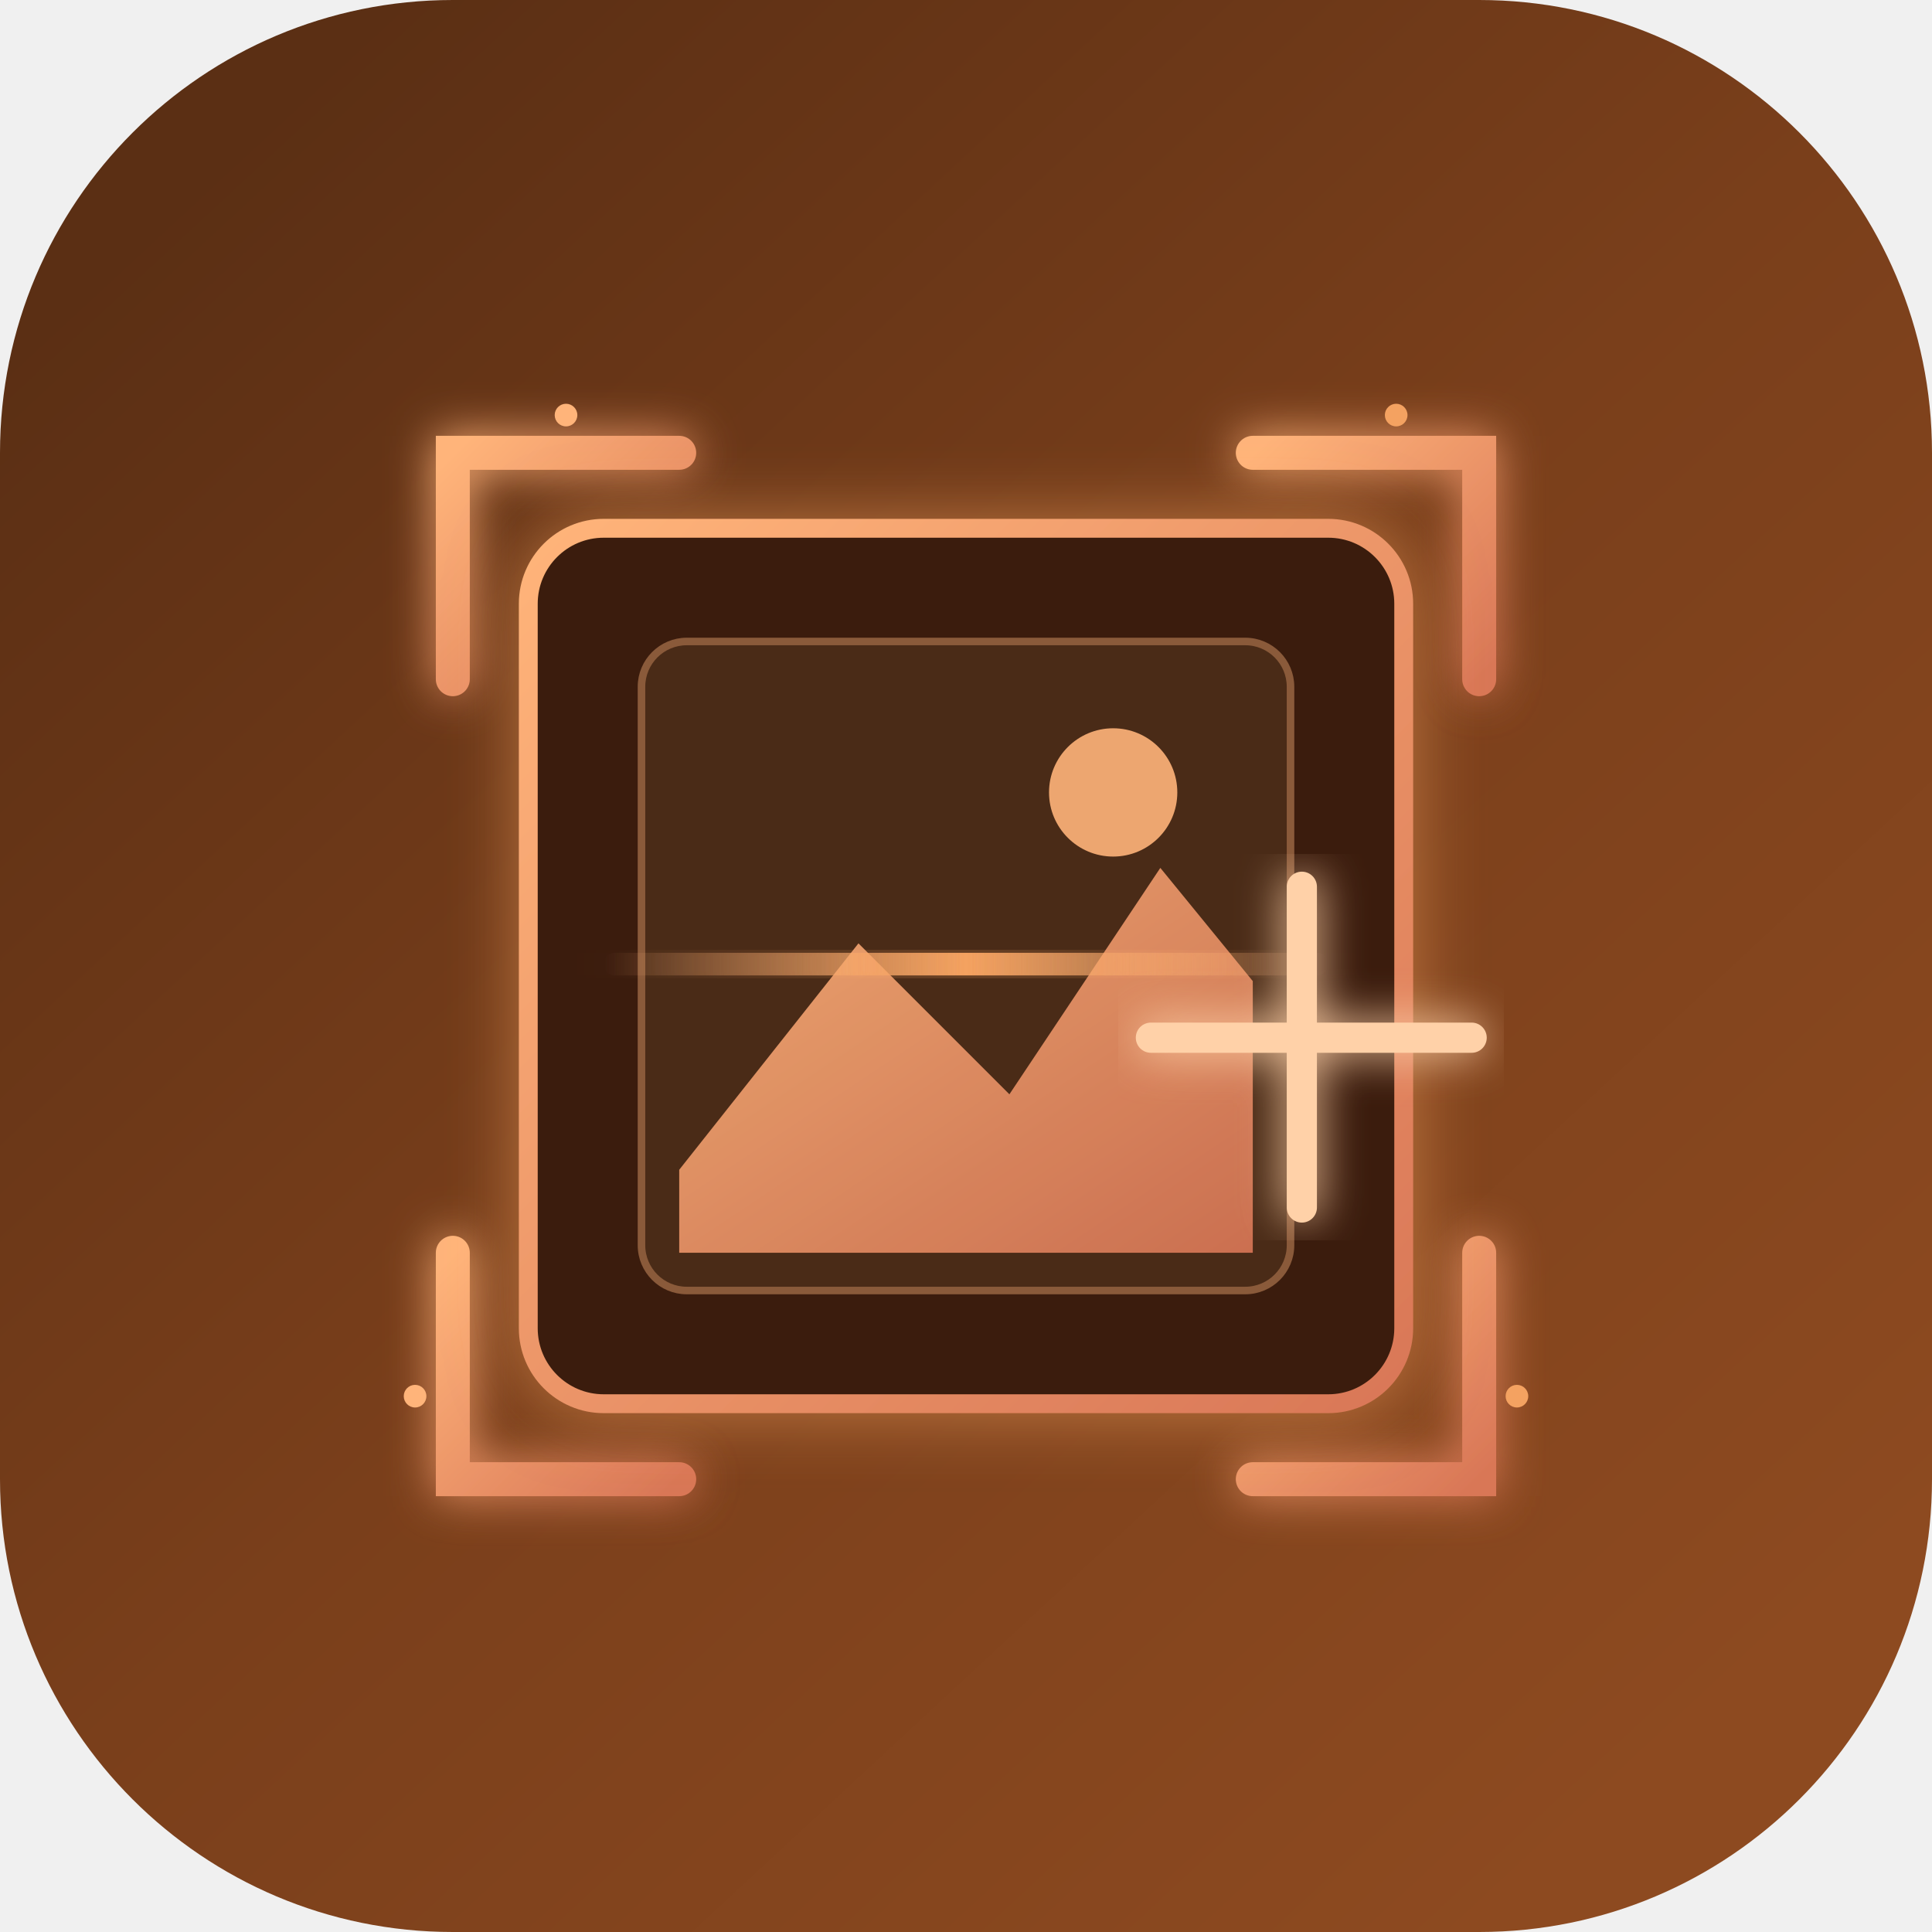
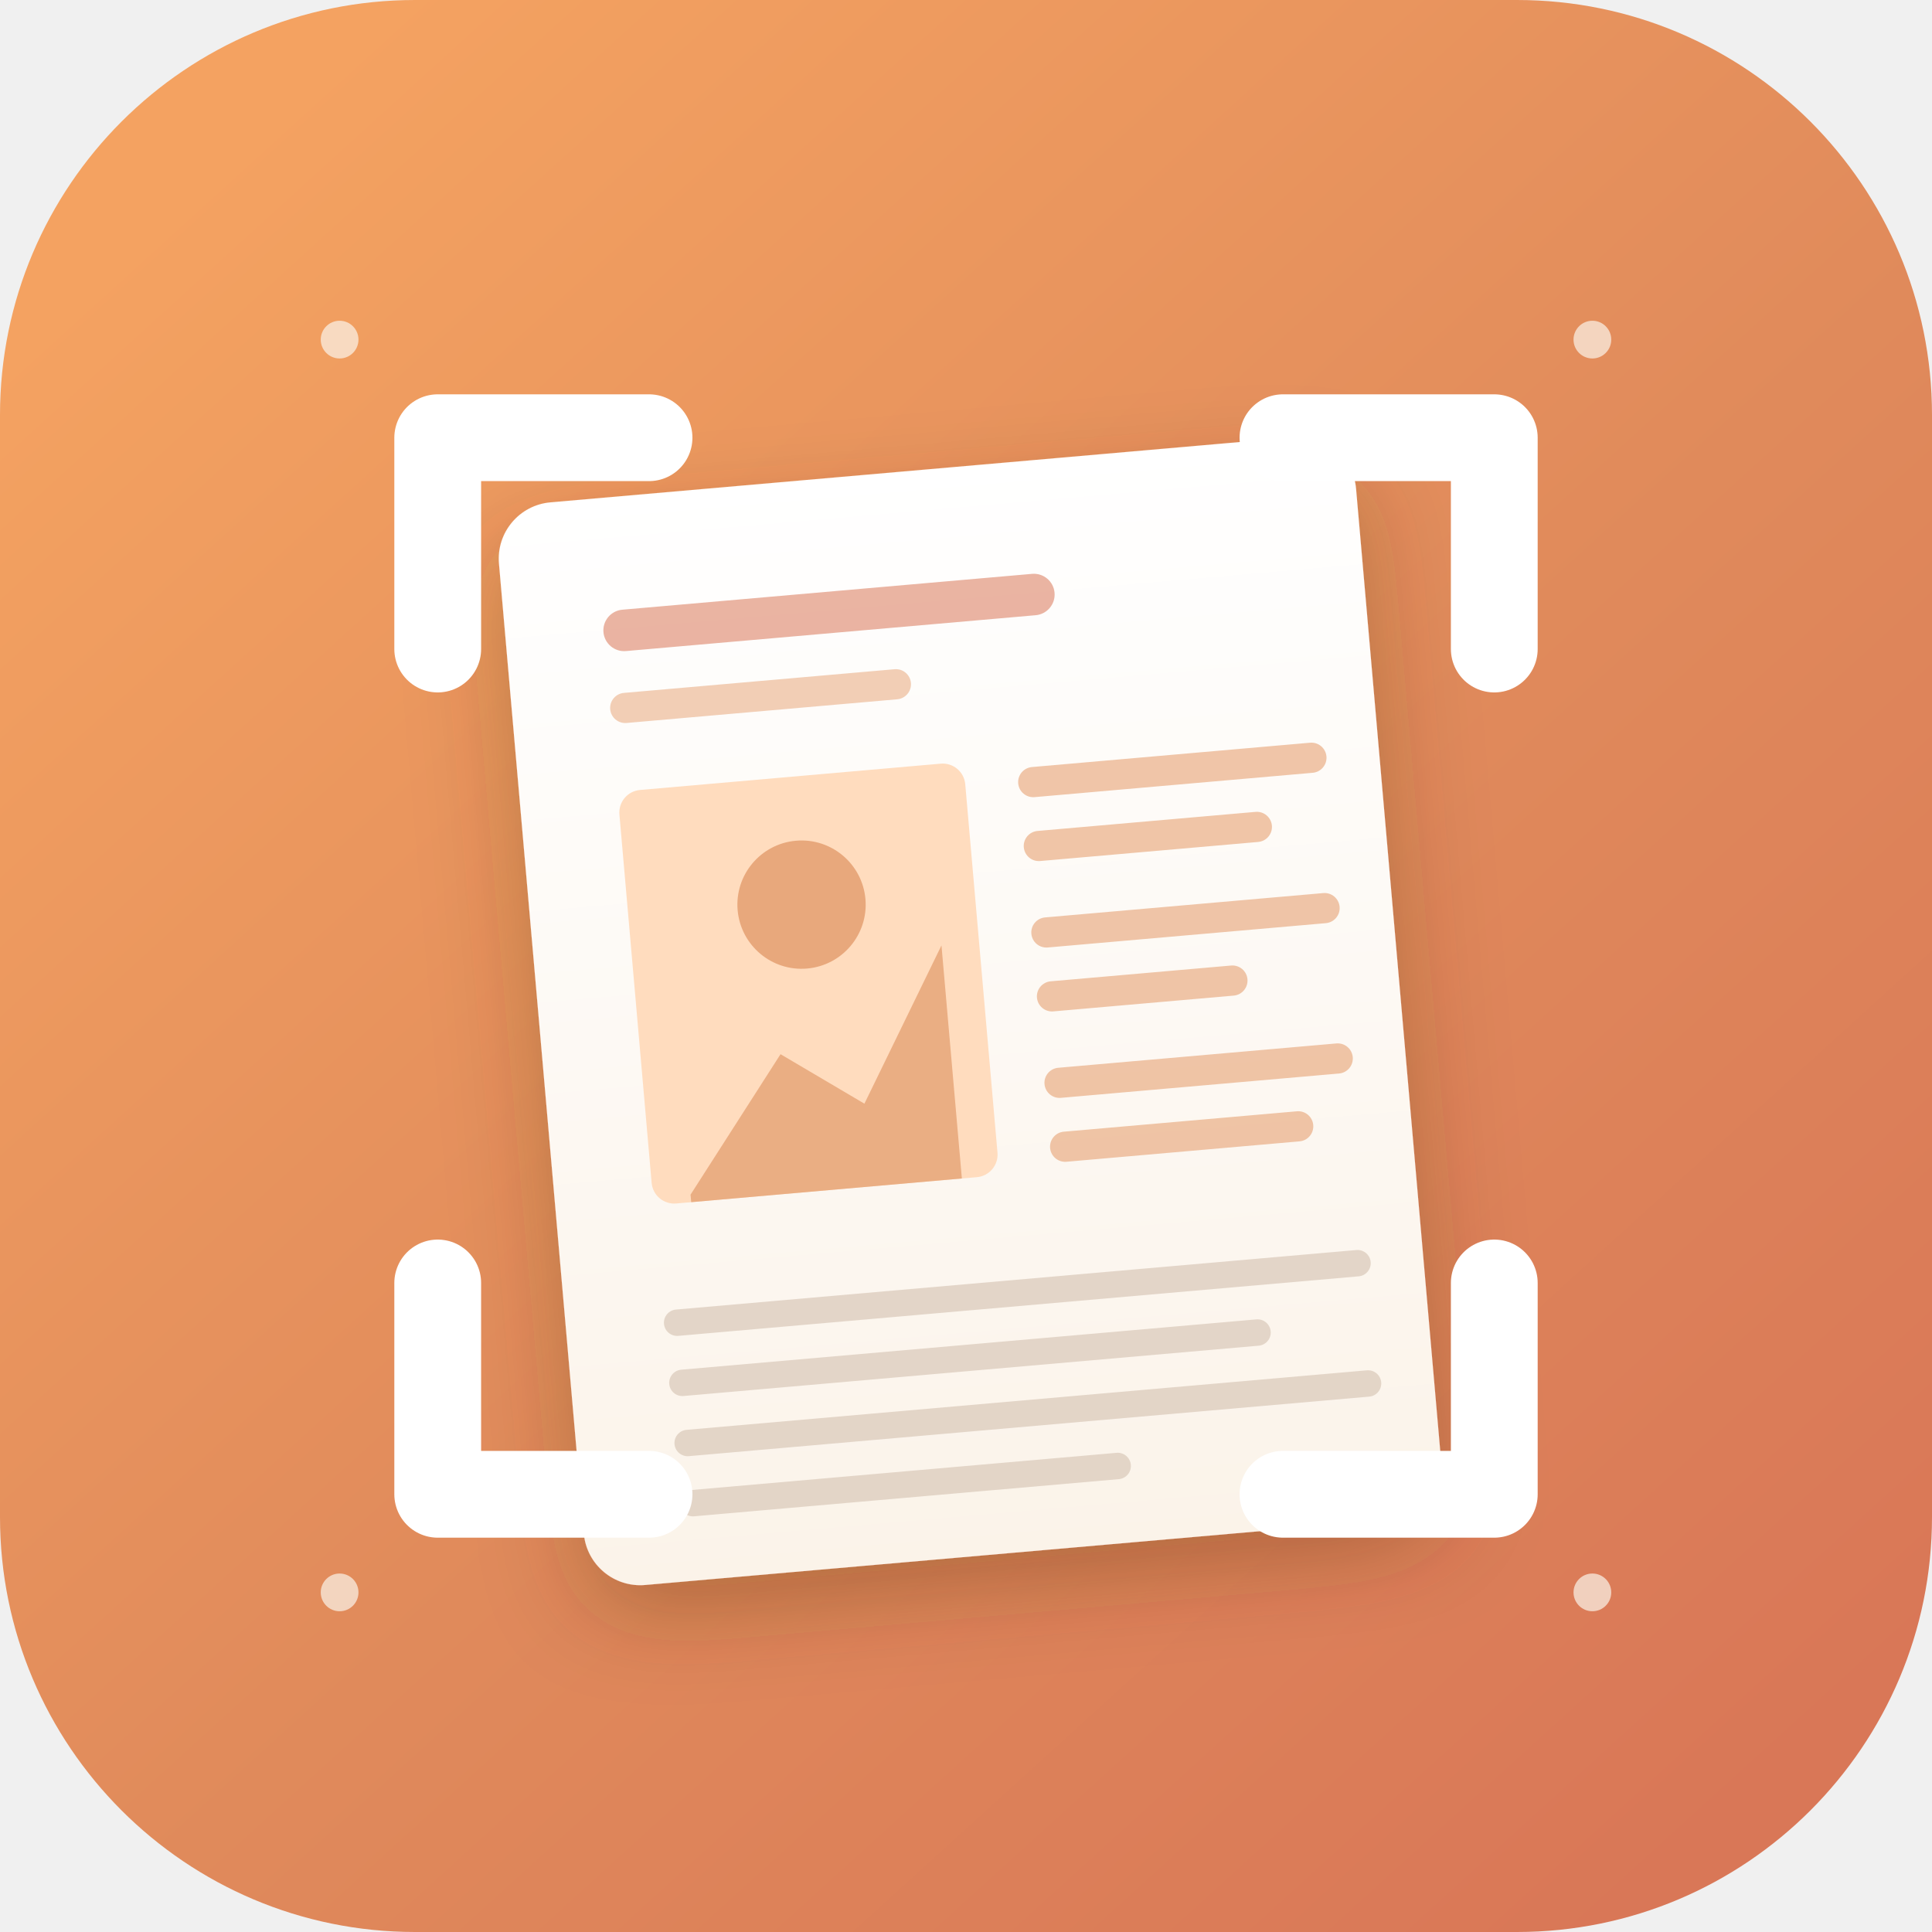
<svg xmlns="http://www.w3.org/2000/svg" width="1024" height="1024" viewBox="0 0 1024 1024" fill="none">
  <defs>
-     <linearGradient id="bg" x1="120" y1="80" x2="900" y2="920" gradientUnits="userSpaceOnUse">
-       <stop stop-color="#5b2f14" />
-       <stop offset="0.5" stop-color="#7a3f1b" />
-       <stop offset="1" stop-color="#8d4a20" />
-     </linearGradient>
-     <linearGradient id="warm" x1="0" y1="0" x2="1" y2="1">
-       <stop stop-color="#ffb47a" />
+     <linearGradient id="bg" x1="120" y1="80" x2="920" y2="960" gradientUnits="userSpaceOnUse">
+       <stop stop-color="#f4a261" />
+       <stop offset="0.55" stop-color="#e08a5b" />
      <stop offset="1" stop-color="#d97757" />
    </linearGradient>
-     <linearGradient id="scan" x1="0" y1="0" x2="1" y2="0">
-       <stop stop-color="#ffb47a" stop-opacity="0" />
-       <stop offset="0.5" stop-color="#f4a261" />
-       <stop offset="1" stop-color="#ffb47a" stop-opacity="0" />
+     <linearGradient id="paper" x1="0" y1="0" x2="0" y2="1">
+       <stop stop-color="#ffffff" />
+       <stop offset="1" stop-color="#fbf3e9" />
    </linearGradient>
-     <filter id="glow">
-       <feGaussianBlur stdDeviation="12" result="blur" />
-       <feMerge>
-         <feMergeNode in="blur" />
-         <feMergeNode in="SourceGraphic" />
-       </feMerge>
-     </filter>
-     <filter id="softGlow">
-       <feDropShadow dx="0" dy="0" stdDeviation="18" flood-color="#f4a261" flood-opacity="0.55" />
+     <filter id="cardShadow" x="-10%" y="-10%" width="120%" height="120%">
+       <feDropShadow dx="0" dy="18" stdDeviation="24" flood-color="#4a2b0d" flood-opacity="0.28" />
    </filter>
  </defs>
-   <rect width="1024" height="1024" rx="240" fill="url(#bg)" />
-   <g stroke="url(#warm)" stroke-width="18" stroke-linecap="round" filter="url(#glow)">
-     <path d="M240 360V240H360" />
-     <path d="M664 240H784V360" />
-     <path d="M240 664V784H360" />
-     <path d="M664 784H784V664" />
+   <rect width="1024" height="1024" rx="220" fill="url(#bg)" />
+   <g transform="rotate(-5 512 512)" filter="url(#cardShadow)">
+     <rect x="284" y="248" width="456" height="576" rx="30" fill="url(#paper)" />
+     <rect x="336" y="308" width="240" height="22" rx="11" fill="#d97757" opacity="0.55" />
+     <rect x="336" y="352" width="160" height="16" rx="8" fill="#e8a87c" opacity="0.55" />
+     <rect x="336" y="404" width="184" height="220" rx="12" fill="#ffdcbe" />
+     <circle cx="428" cy="472" r="34" fill="#e8a87c" />
+     <path d="M 356 620 L 410 550 L 452 580 L 500 500 L 500 624 L 356 624 Z" fill="#e8a87c" opacity="0.9" />
+     <g fill="#e8a87c" opacity="0.65">
+       <rect x="548" y="410" width="164" height="16" rx="8" />
+       <rect x="548" y="444" width="132" height="16" rx="8" />
+       <rect x="548" y="490" width="164" height="16" rx="8" />
+       <rect x="548" y="524" width="112" height="16" rx="8" />
+       <rect x="548" y="570" width="164" height="16" rx="8" />
+       <rect x="548" y="604" width="140" height="16" rx="8" />
+     </g>
+     <g fill="#d9c8b8" opacity="0.7">
+       <rect x="336" y="680" width="376" height="14" rx="7" />
+       <rect x="336" y="712" width="320" height="14" rx="7" />
+       <rect x="336" y="744" width="376" height="14" rx="7" />
+       <rect x="336" y="776" width="240" height="14" rx="7" />
+     </g>
  </g>
-   <g filter="url(#softGlow)">
-     <rect x="280" y="280" width="464" height="464" rx="40" fill="#3a1e0e" stroke="url(#warm)" stroke-width="10" />
+   <g stroke="#ffffff" stroke-width="46" fill="none" stroke-linecap="round" stroke-linejoin="round">
+     <path d="M 232 344 L 232 232 L 344 232" />
+     <path d="M 680 232 L 792 232 L 792 344" />
+     <path d="M 232 680 L 232 792 L 344 792" />
+     <path d="M 680 792 L 792 792 L 792 680" />
  </g>
-   <rect x="340" y="340" width="344" height="344" rx="24" fill="#4a2b17" stroke="#8a5a3a" stroke-width="4" />
-   <circle cx="590" cy="420" r="34" fill="#ffb47a" opacity="0.9" />
-   <path d="M360 620L455 500L535 580L615 460L664 520V664H360V620Z" fill="url(#warm)" opacity="0.9" />
-   <rect x="320" y="505" width="384" height="12" rx="6" fill="url(#scan)" filter="url(#glow)" />
-   <g stroke="#ffd1a8" stroke-width="16" stroke-linecap="round" filter="url(#glow)">
-     <path d="M690 470V640" />
-     <path d="M610 550H780" />
-   </g>
-   <circle cx="300" cy="220" r="6" fill="#ffb47a" />
-   <circle cx="740" cy="220" r="6" fill="#f4a261" />
-   <circle cx="220" cy="740" r="6" fill="#ffb47a" />
-   <circle cx="804" cy="740" r="6" fill="#f4a261" />
+   <circle cx="180" cy="180" r="10" fill="#fbf3e9" opacity="0.7" />
+   <circle cx="844" cy="180" r="10" fill="#fbf3e9" opacity="0.7" />
+   <circle cx="180" cy="844" r="10" fill="#fbf3e9" opacity="0.7" />
+   <circle cx="844" cy="844" r="10" fill="#fbf3e9" opacity="0.7" />
</svg>
